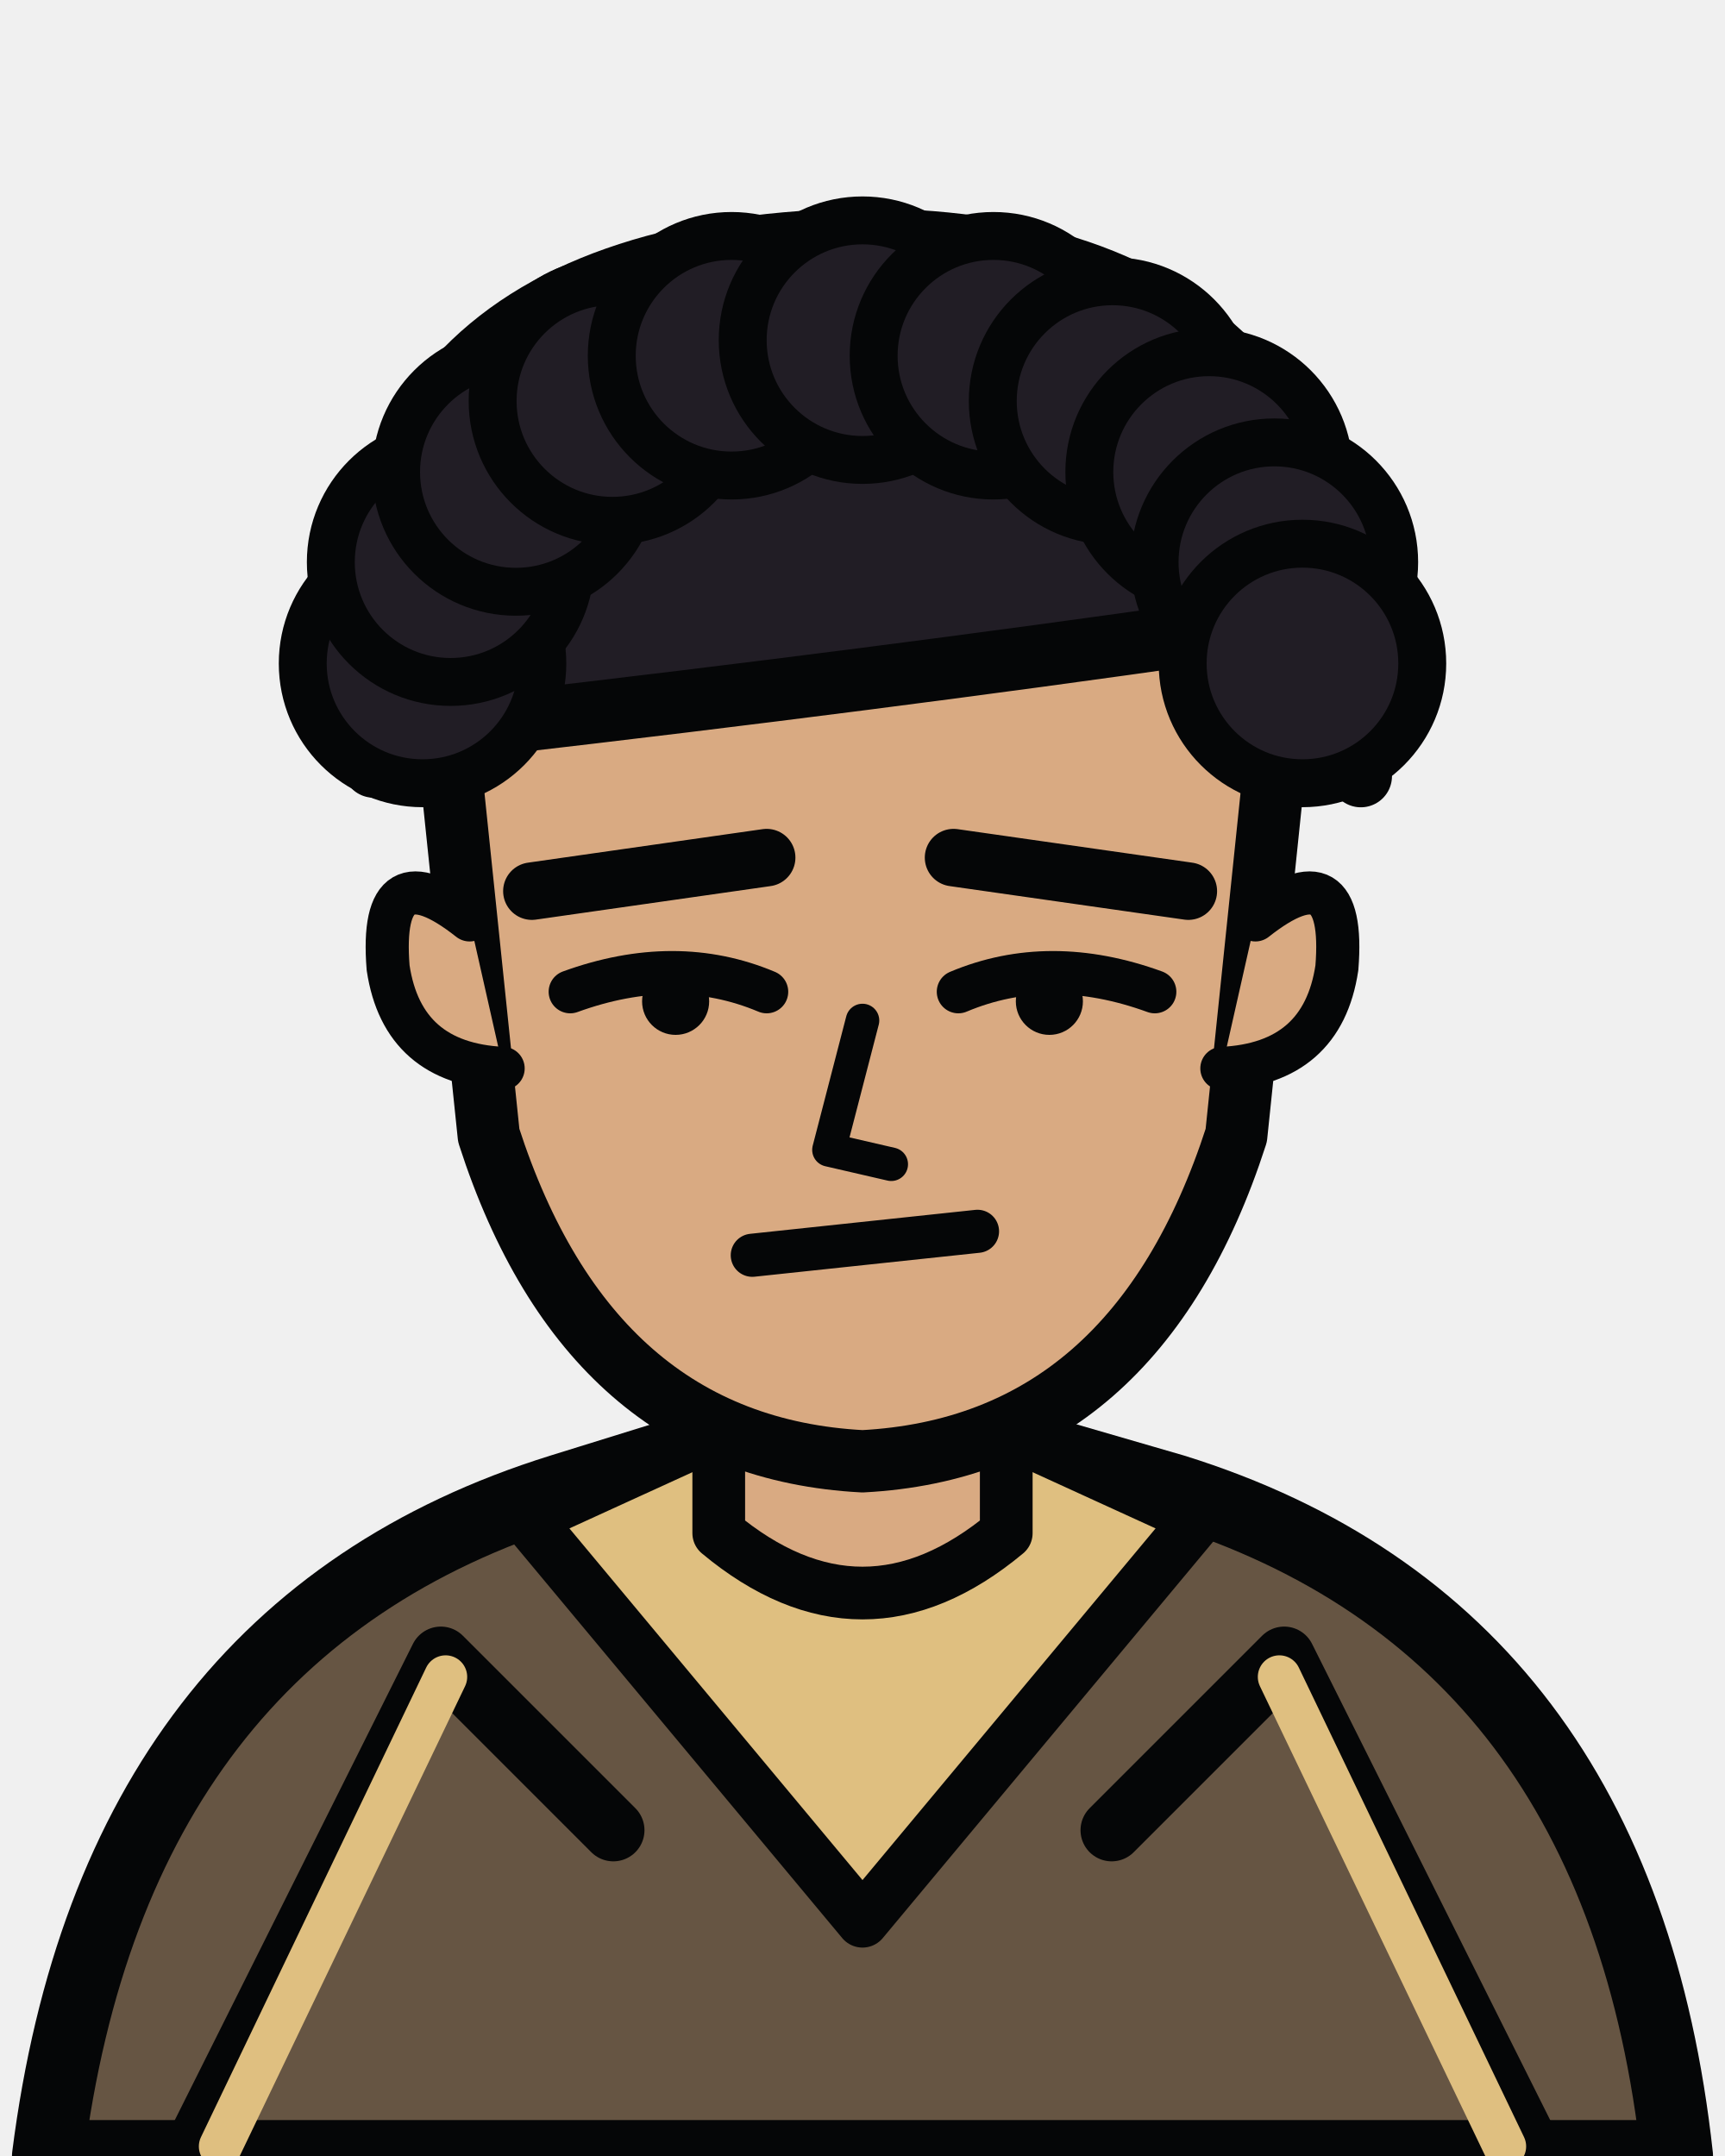
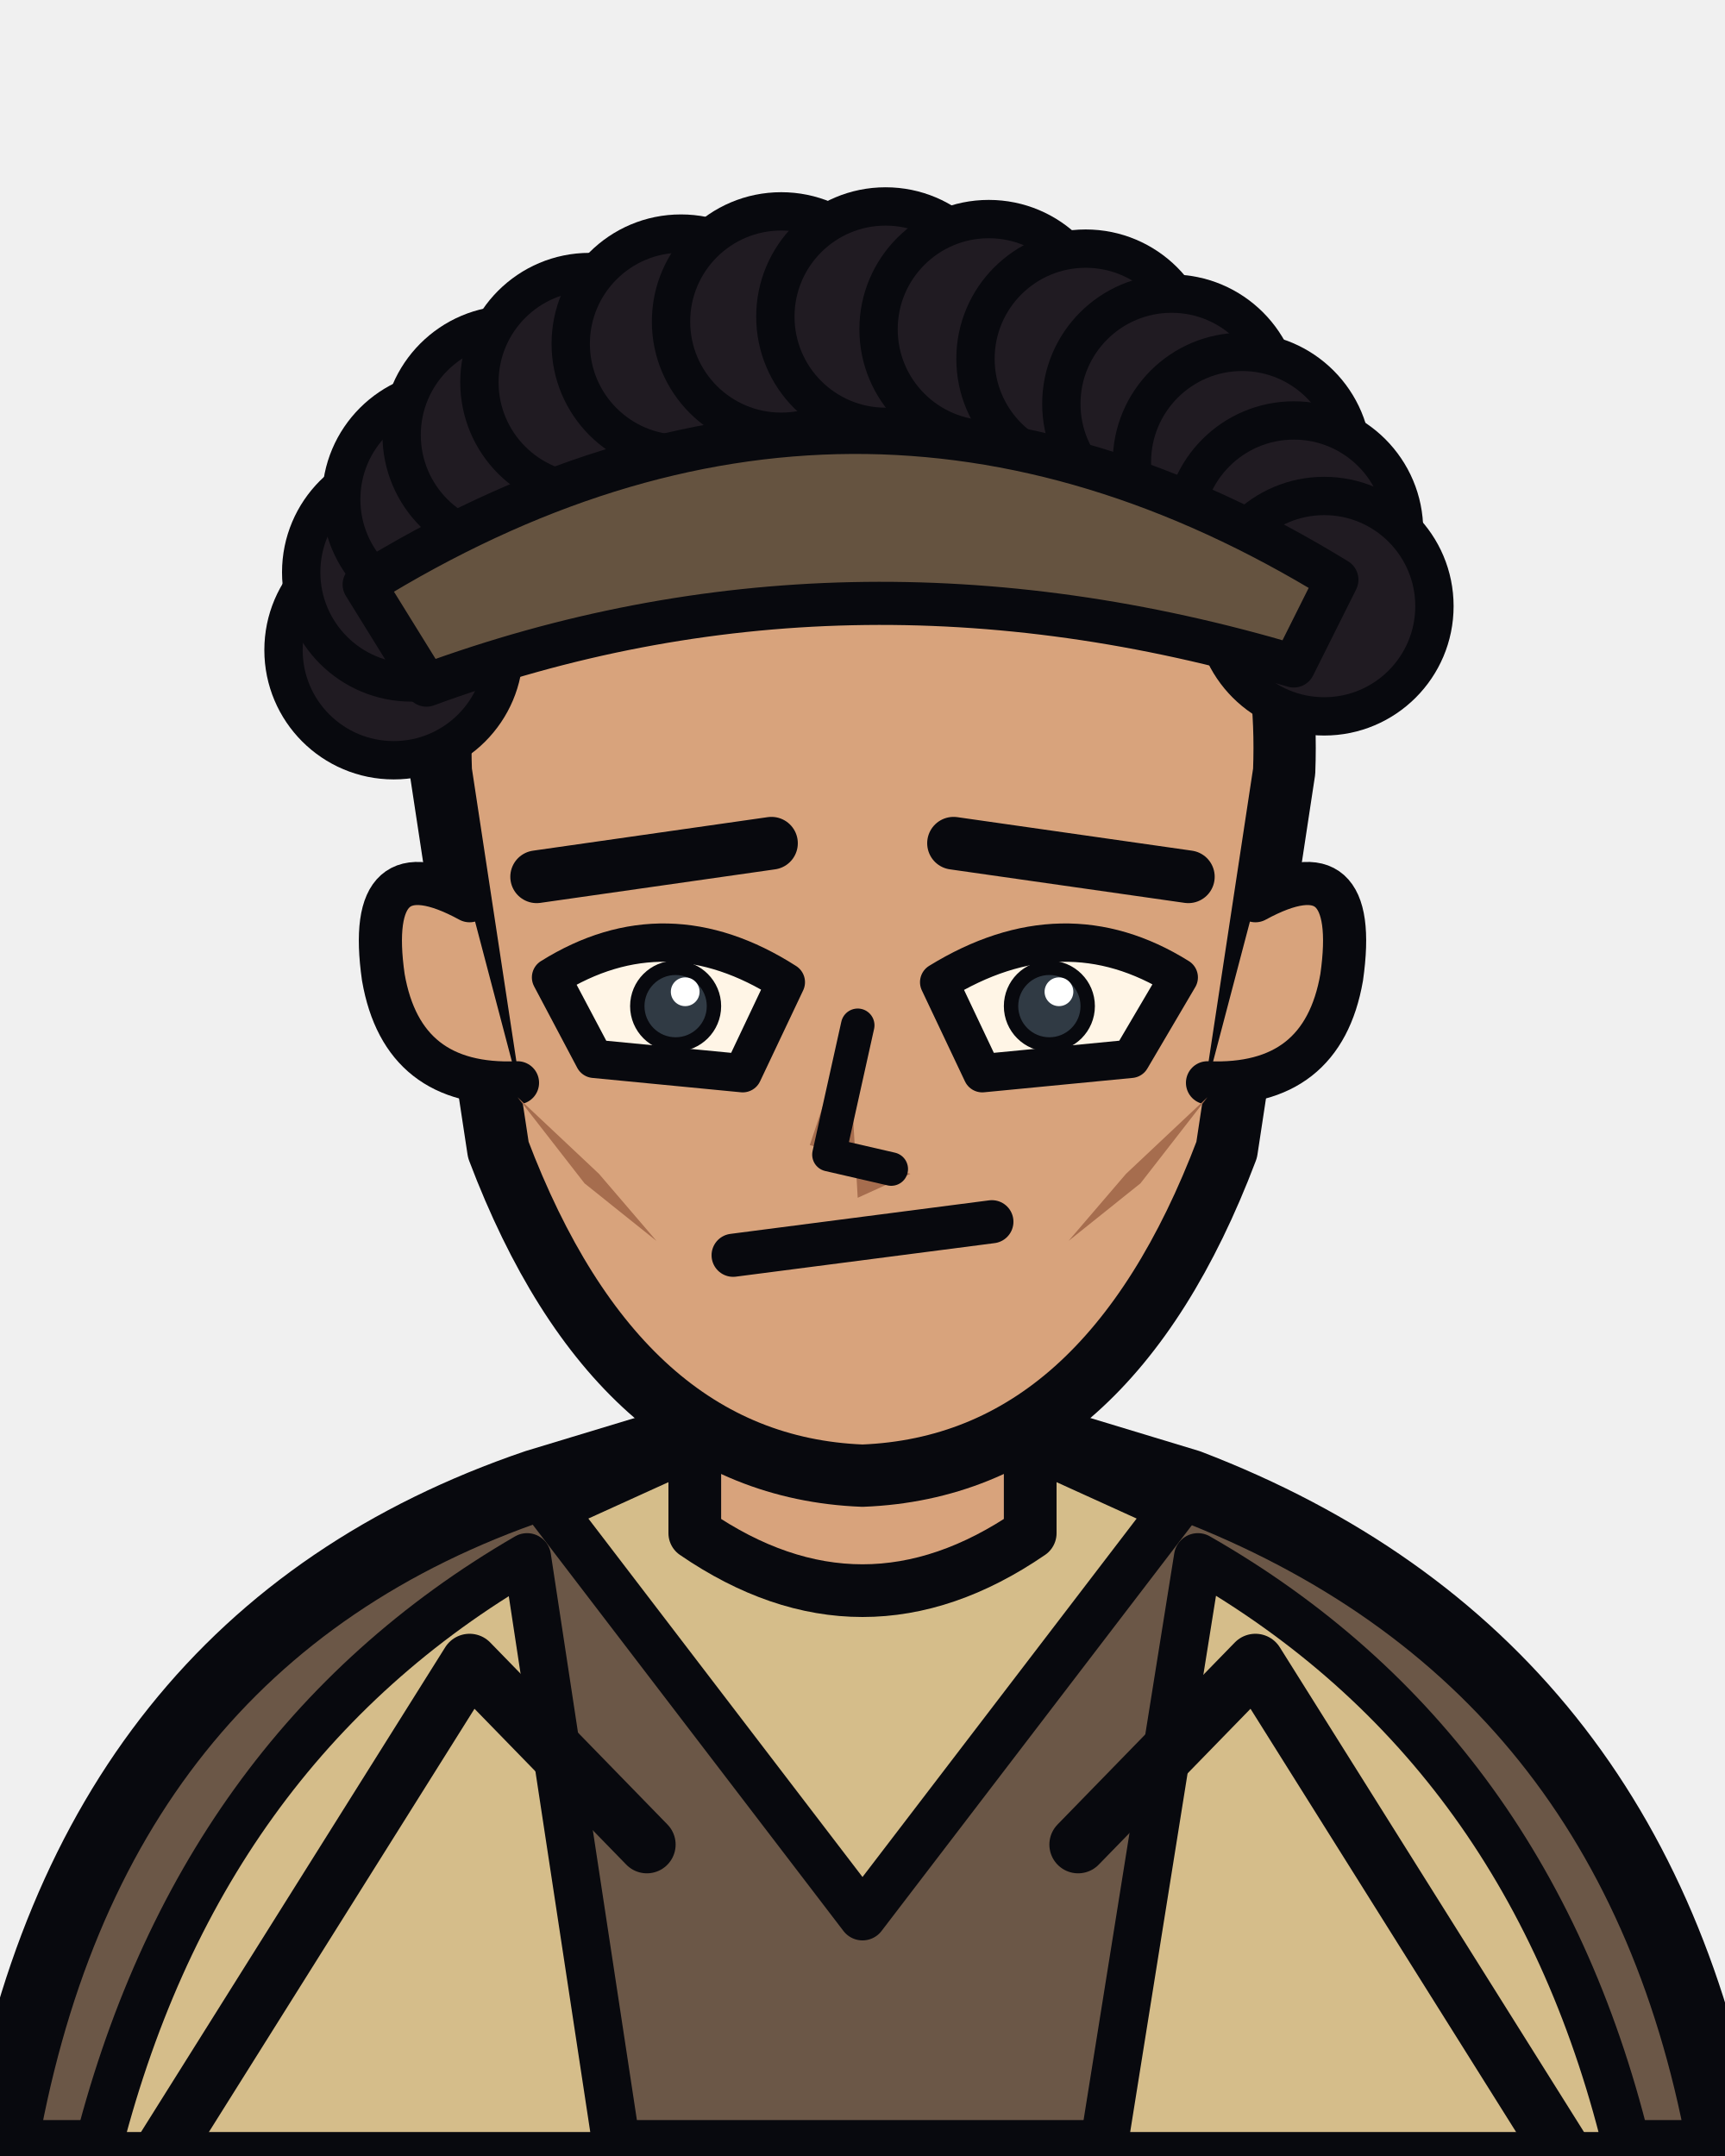
- <svg xmlns="http://www.w3.org/2000/svg" width="360" height="450" viewBox="0 0 360 450">
-   <g stroke-linejoin="round" stroke-linecap="round">
-     <path d="M10 450Q24 340 117 311L146 302H214L245 311Q338 340 350 450Z" fill="#665543" stroke="#050607" stroke-width="15" />
-     <path d="M110 317L180 401L250 317L215 301H145Z" fill="#dfbf80" stroke="#050607" stroke-width="11" />
-     <path d="M150 270V320Q180 345 210 320V270Z" fill="#d9aa82" stroke="#050607" stroke-width="11" />
-     <path d="M94 160Q92 82 180 81Q268 82 266 160L258 237Q237 302 180 305Q123 302 102 237Z" fill="#d9aa82" stroke="#050607" stroke-width="13" />
-     <path d="M98 192Q79 177 81 202Q84 222 105 223M262 192Q281 177 279 202Q276 222 255 223" fill="#d9aa82" stroke="#050607" stroke-width="9" />
-     <path d="M78 160Q63 53 178 50Q286 49 284 162L252 132Q182 142 104 151Z" fill="#211d25" stroke="#050607" stroke-width="13" />
-     <circle cx="88.182" cy="138.479" r="25" fill="#211d25" stroke="#050607" stroke-width="10" />
-     <circle cx="94.042" cy="117.338" r="25" fill="#211d25" stroke="#050607" stroke-width="10" />
-     <circle cx="107.661" cy="98.514" r="25" fill="#211d25" stroke="#050607" stroke-width="10" />
-     <circle cx="127.811" cy="83.706" r="25" fill="#211d25" stroke="#050607" stroke-width="10" />
-     <circle cx="152.672" cy="74.25" r="25" fill="#211d25" stroke="#050607" stroke-width="10" />
-     <circle cx="180" cy="71" r="25" fill="#211d25" stroke="#050607" stroke-width="10" />
-     <circle cx="207.328" cy="74.25" r="25" fill="#211d25" stroke="#050607" stroke-width="10" />
-     <circle cx="232.189" cy="83.706" r="25" fill="#211d25" stroke="#050607" stroke-width="10" />
-     <circle cx="252.339" cy="98.514" r="25" fill="#211d25" stroke="#050607" stroke-width="10" />
-     <circle cx="265.958" cy="117.338" r="25" fill="#211d25" stroke="#050607" stroke-width="10" />
-     <circle cx="271.818" cy="138.479" r="25" fill="#211d25" stroke="#050607" stroke-width="10" />
-     <path d="M111 186l49 -7M199 179l49 7" stroke="#050607" stroke-width="12" fill="none" />
-     <path d="M119 207Q141 199 160 207M200 207Q219 199 241 207" stroke="#050607" stroke-width="9" fill="none" />
-     <circle cx="141" cy="209" r="7" fill="#050607" />
-     <circle cx="219" cy="209" r="7" fill="#050607" />
-     <path d="M180 213l-7 27l13 3" stroke="#050607" stroke-width="7" fill="none" />
-     <path d="M157 262l47 -5" stroke="#050607" stroke-width="9" />
-     <path d="M40 450L92 346L128 382M320 450L268 346L232 382" stroke="#050607" stroke-width="13" fill="none" />
-     <path d="M46 448L93 350M314 448L267 350" stroke="#dfbf80" stroke-width="9" />
+ <svg xmlns="http://www.w3.org/2000/svg" width="360" height="450" viewBox="0 0 360 450" role="img" aria-label="harun tense">
+   <g stroke-linecap="round" stroke-linejoin="round">
+     <path d="M0 450Q18 342 112 310L145 300H215L248 310Q342 346 360 450Z" fill="#6b5747" stroke="#08090e" stroke-width="15" />
+     <path d="M20 450Q41 365 110 325L129 450Z" fill="#d5bd8a" stroke="#08090e" stroke-width="10" />
+     <path d="M340 450Q320 365 250 325L230 450Z" fill="#d5bd8a" stroke="#08090e" stroke-width="10" />
+     <path d="M115 315L180 400L245 315L212 300H148Z" fill="#d5bd8a" stroke="#08090e" stroke-width="10" />
+     <path d="M145 270V320Q180 344 215 320V270Z" fill="#d8a37c" stroke="#08090e" stroke-width="11" />
+     <path d="M92 161Q89 82 180 77Q271 82 268 161L256 240Q231 306 180 308Q129 306 104 240Z" fill="#d8a37c" stroke="#08090e" stroke-width="13" />
+     <path d="M98 188Q76 176 80 204Q84 227 108 226M262 188Q284 176 280 204Q276 227 252 226" fill="#d8a37c" stroke="#08090e" stroke-width="9" />
+     <path d="M108 229L125 245L137 259L122 247ZM252 229L235 245L223 259L238 247Z" fill="#a66d4e" />
+     <path d="M177 215L169 239L190 245L179 250Z" fill="#a66d4e" />
+     <circle cx="82.167" cy="135.68" r="23" fill="#201b22" stroke="#08090e" stroke-width="8" />
+     <circle cx="85.857" cy="119.444" r="23" fill="#201b22" stroke="#08090e" stroke-width="8" />
+     <circle cx="94.212" cy="104.227" r="23" fill="#201b22" stroke="#08090e" stroke-width="8" />
+     <circle cx="106.819" cy="90.782" r="23" fill="#201b22" stroke="#08090e" stroke-width="8" />
+     <circle cx="123.052" cy="79.776" r="23" fill="#201b22" stroke="#08090e" stroke-width="8" />
+     <circle cx="142.108" cy="71.755" r="23" fill="#201b22" stroke="#08090e" stroke-width="8" />
+     <circle cx="163.041" cy="67.116" r="23" fill="#201b22" stroke="#08090e" stroke-width="8" />
+     <circle cx="184.815" cy="66.089" r="23" fill="#201b22" stroke="#08090e" stroke-width="8" />
+     <circle cx="206.35" cy="68.725" r="23" fill="#201b22" stroke="#08090e" stroke-width="8" />
+     <circle cx="226.579" cy="74.893" r="23" fill="#201b22" stroke="#08090e" stroke-width="8" />
+     <circle cx="244.5" cy="84.287" r="23" fill="#201b22" stroke="#08090e" stroke-width="8" />
+     <circle cx="259.225" cy="96.443" r="23" fill="#201b22" stroke="#08090e" stroke-width="8" />
+     <circle cx="270.023" cy="110.757" r="23" fill="#201b22" stroke="#08090e" stroke-width="8" />
+     <circle cx="276.36" cy="126.52" r="23" fill="#201b22" stroke="#08090e" stroke-width="8" />
+     <path d="M76 122Q178 59 279 121L270 139Q176 111 89 143Z" fill="#655340" stroke="#08090e" stroke-width="9" />
+     <path d="M112 183L161 176M199 176L248 183" fill="none" stroke="#08090e" stroke-width="11" />
+     <path d="M115 204Q139 189 164 205L155 224L124 221ZM196 205Q222 189 246 204L236 221L205 224Z" fill="#fff5e6" stroke="#08090e" stroke-width="8" />
+     <circle cx="141" cy="210" r="8" fill="#303a44" stroke="#08090e" stroke-width="3" />
+     <circle cx="219" cy="210" r="8" fill="#303a44" stroke="#08090e" stroke-width="3" />
+     <circle cx="143" cy="207" r="3" fill="#fff" />
+     <circle cx="221" cy="207" r="3" fill="#fff" />
+     <path d="M179 214L173 241L186 244" fill="none" stroke="#08090e" stroke-width="7" />
+     <path d="M153 262L207 255" fill="none" stroke="#08090e" stroke-width="9" />
+     <path d="M34 449L98 347L135 385M326 449L262 347L225 385" fill="none" stroke="#08090e" stroke-width="12" />
  </g>
</svg>
